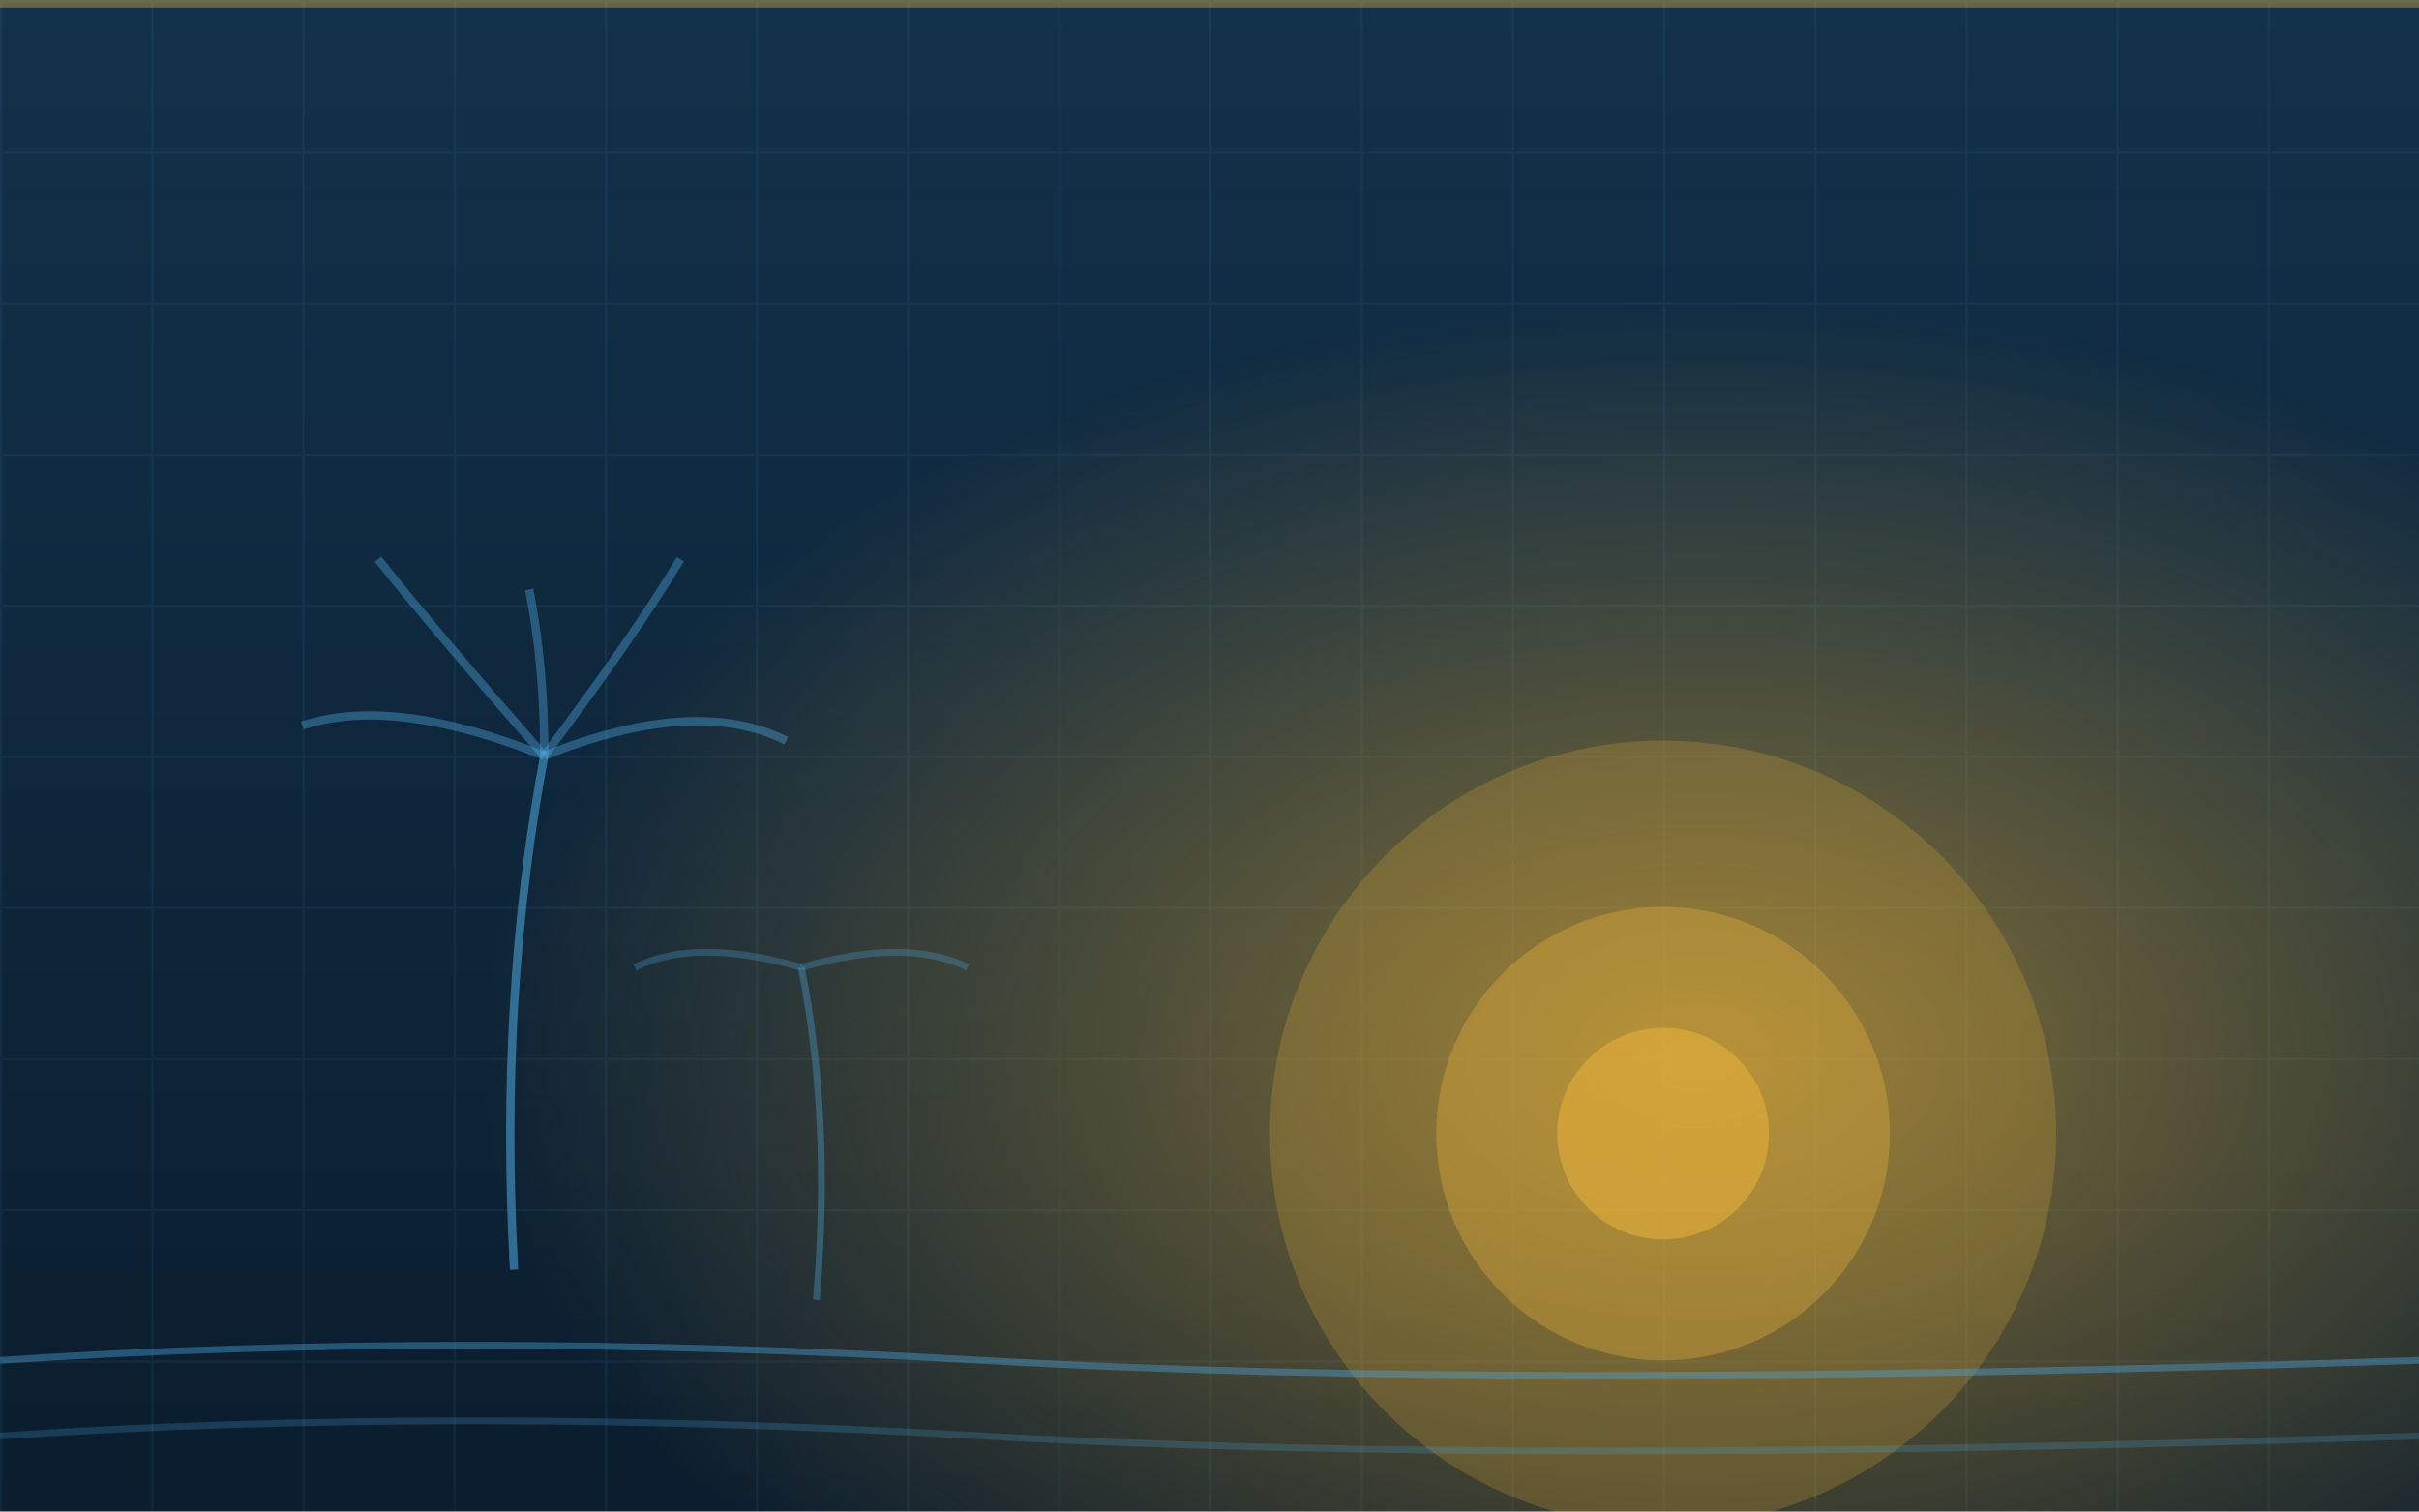
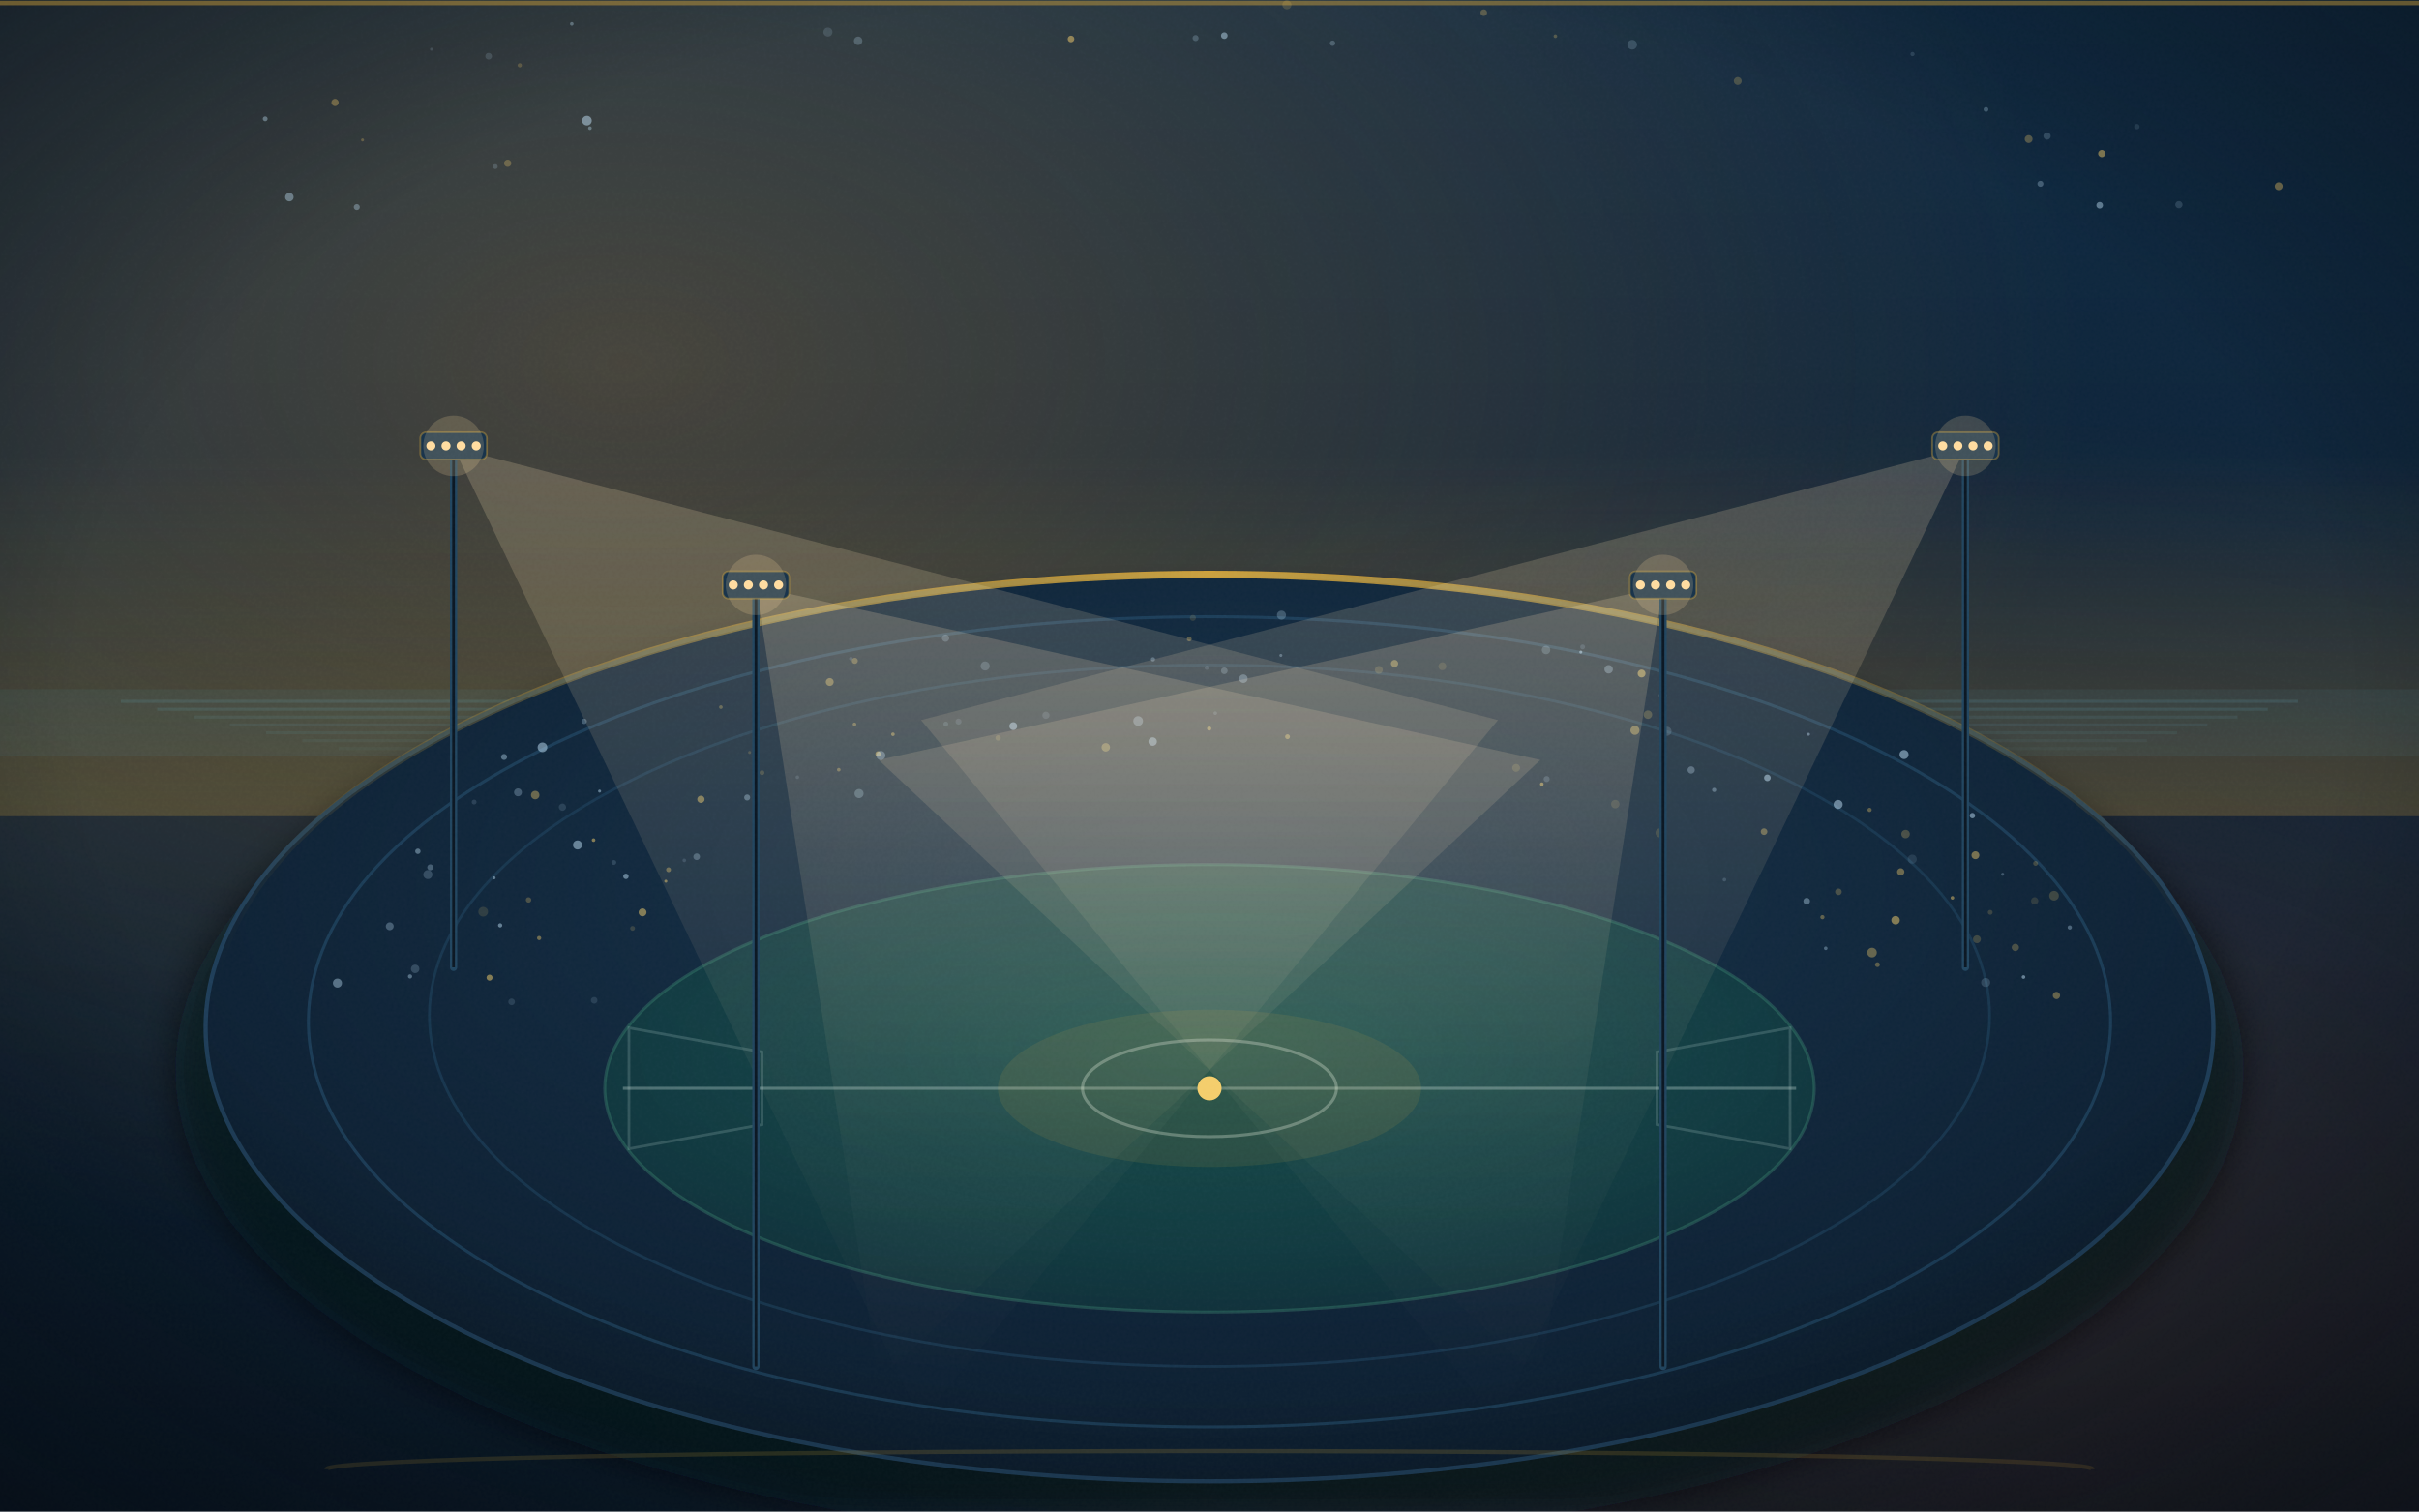
- <svg xmlns="http://www.w3.org/2000/svg" viewBox="0 0 320 200" role="img" aria-label="Visual istituzionale ispirato a Palermo">
+ <svg xmlns="http://www.w3.org/2000/svg" viewBox="0 0 800 500" role="img" aria-label="Visual editoriale originale ispirato all'atmosfera di uno stadio a Palermo" preserveAspectRatio="xMidYMid slice">
  <defs>
    <linearGradient id="sky" x1="0" y1="0" x2="0" y2="1">
-       <stop offset="0" stop-color="#12314a" />
-       <stop offset="1" stop-color="#0b1d2e" />
+       <stop offset="0" stop-color="#0e2942" />
+       <stop offset="0.45" stop-color="#0c2136" />
+       <stop offset="1" stop-color="#081726" />
    </linearGradient>
-     <radialGradient id="sun" cx="0.7" cy="0.7" r="0.5">
-       <stop offset="0" stop-color="#E8B23A" stop-opacity="0.55" />
+     <radialGradient id="glowA" cx="26%" cy="24%" r="60%">
+       <stop offset="0" stop-color="#e69b3a" stop-opacity="0.26" />
+       <stop offset="1" stop-color="#e69b3a" stop-opacity="0" />
+     </radialGradient>
+     <radialGradient id="glowB" cx="80%" cy="82%" r="55%">
+       <stop offset="0" stop-color="#c65a2a" stop-opacity="0.16" />
+       <stop offset="1" stop-color="#c65a2a" stop-opacity="0" />
+     </radialGradient>
+     <linearGradient id="horizonGlow" x1="0" y1="1" x2="0" y2="0">
+       <stop offset="0" stop-color="#E8B23A" stop-opacity="0.22" />
      <stop offset="1" stop-color="#E8B23A" stop-opacity="0" />
-     </radialGradient>
-     <pattern id="grid" width="20" height="20" patternUnits="userSpaceOnUse">
-       <path d="M 20 0 L 0 0 0 20" fill="none" stroke="#4fa9e0" stroke-opacity="0.08" stroke-width="0.6" />
-     </pattern>
+     </linearGradient>
+     <radialGradient id="bowlFill" cx="50%" cy="34%" r="72%">
+       <stop offset="0" stop-color="#16324a" />
+       <stop offset="0.7" stop-color="#0d2135" />
+       <stop offset="1" stop-color="#0a1a2a" />
+     </radialGradient>
+     <radialGradient id="pitch" cx="50%" cy="42%" r="70%">
+       <stop offset="0" stop-color="#1c6b52" stop-opacity="0.55" />
+       <stop offset="0.6" stop-color="#12594a" stop-opacity="0.42" />
+       <stop offset="1" stop-color="#0c2f34" stop-opacity="0.5" />
+     </radialGradient>
+     <linearGradient id="beamgrad" x1="0" y1="0" x2="0" y2="1">
+       <stop offset="0" stop-color="#ffdca0" stop-opacity="0.20" />
+       <stop offset="0.7" stop-color="#ffdca0" stop-opacity="0.03" />
+       <stop offset="1" stop-color="#ffdca0" stop-opacity="0" />
+     </linearGradient>
+     <linearGradient id="rim" x1="0" y1="0" x2="1" y2="0">
+       <stop offset="0" stop-color="#E8B23A" stop-opacity="0" />
+       <stop offset="0.5" stop-color="#E8B23A" stop-opacity="0.85" />
+       <stop offset="1" stop-color="#E8B23A" stop-opacity="0" />
+     </linearGradient>
+     <filter id="grain">
+       <feTurbulence type="fractalNoise" baseFrequency="0.9" numOctaves="2" stitchTiles="stitch" result="n" />
+       <feColorMatrix in="n" type="matrix" values="0 0 0 0 1  0 0 0 0 1  0 0 0 0 1  0 0 0 0.5 0" />
+     </filter>
+     <filter id="soft" x="-40%" y="-40%" width="180%" height="180%">
+       <feGaussianBlur stdDeviation="6" />
+     </filter>
+     <clipPath id="frame">
+       <rect width="800" height="500" rx="0" />
+     </clipPath>
    <style>
-       @keyframes nicPulse { 0%,100% { opacity: 0.55; } 50% { opacity: 1; } }
-       .pulse { animation: nicPulse 3.4s ease-in-out infinite; }
-       @media (prefers-reduced-motion: reduce) { .pulse { animation: none; } }
+       @keyframes ed-pulse { 0%,100% { opacity:.35 } 50% { opacity:.9 } }
+       .ed-pulse { animation: ed-pulse 3.6s ease-in-out infinite; }
+       @keyframes ed-flick { 0%,100% { opacity:.85 } 50% { opacity:1 } }
+       .ed-lamp { animation: ed-flick 4.2s ease-in-out infinite; }
+       @media (prefers-reduced-motion: reduce) { .ed-pulse,.ed-lamp { animation:none } }
    </style>
  </defs>
-   <rect width="320" height="200" fill="url(#sky)" />
-   <rect width="320" height="200" fill="url(#grid)" />
-   <rect width="320" height="200" fill="url(#sun)" />
-   <circle cx="220" cy="150" r="52" fill="#E8B23A" fill-opacity="0.22" />
-   <circle cx="220" cy="150" r="30" fill="#E8B23A" fill-opacity="0.35" />
-   <circle cx="220" cy="150" r="14" fill="#E8B23A" fill-opacity="0.55" class="pulse" />
-   <g stroke="#4fa9e0" stroke-opacity="0.55" stroke-width="1.1" fill="none">
-     <path d="M 68 168 Q 66 132 72 100" />
-     <g stroke-opacity="0.4">
-       <path d="M 72 100 Q 52 92 40 96" />
-       <path d="M 72 100 Q 92 92 104 98" />
-       <path d="M 72 100 Q 58 84 50 74" />
-       <path d="M 72 100 Q 84 84 90 74" />
-       <path d="M 72 100 Q 72 88 70 78" />
-     </g>
+   <g clip-path="url(#frame)">
+     <rect width="800" height="500" fill="url(#sky)" />
+     <rect width="800" height="500" fill="url(#glowA)" />
+     <rect width="800" height="500" fill="url(#glowB)" />
+     <circle cx="390.7" cy="-2.9" r="0.8" fill="#bfe0f5" opacity="0.17" />
+     <circle cx="404.9" cy="11.8" r="1.1" fill="#bfe0f5" opacity="0.47" />
+     <circle cx="189.1" cy="7.9" r="0.6" fill="#bfe0f5" opacity="0.38" />
+     <circle cx="161.6" cy="18.6" r="1.1" fill="#bfe0f5" opacity="0.18" />
+     <circle cx="194.1" cy="39.9" r="1.6" fill="#bfe0f5" opacity="0.50" />
+     <circle cx="337.4" cy="-13.7" r="1.0" fill="#bfe0f5" opacity="0.20" />
+     <circle cx="539.8" cy="14.8" r="1.6" fill="#bfe0f5" opacity="0.19" />
+     <circle cx="171.9" cy="21.6" r="0.7" fill="#F4CD6B" opacity="0.25" />
+     <circle cx="273.8" cy="10.6" r="1.5" fill="#bfe0f5" opacity="0.15" />
+     <circle cx="677.0" cy="45.0" r="1.2" fill="#bfe0f5" opacity="0.21" />
+     <circle cx="632.5" cy="17.9" r="0.7" fill="#bfe0f5" opacity="0.17" />
+     <circle cx="167.9" cy="54.0" r="1.2" fill="#F4CD6B" opacity="0.28" />
+     <circle cx="674.8" cy="60.8" r="1.0" fill="#bfe0f5" opacity="0.30" />
+     <circle cx="656.8" cy="36.2" r="0.8" fill="#bfe0f5" opacity="0.30" />
+     <circle cx="574.7" cy="26.8" r="1.3" fill="#F4CD6B" opacity="0.23" />
+     <circle cx="753.6" cy="61.6" r="1.3" fill="#F4CD6B" opacity="0.46" />
+     <circle cx="440.7" cy="14.3" r="0.9" fill="#bfe0f5" opacity="0.25" />
+     <circle cx="293.6" cy="-2.5" r="0.8" fill="#F4CD6B" opacity="0.41" />
+     <circle cx="118.0" cy="68.5" r="1.0" fill="#bfe0f5" opacity="0.35" />
+     <circle cx="694.4" cy="67.9" r="1.1" fill="#bfe0f5" opacity="0.47" />
+     <circle cx="87.7" cy="39.3" r="0.8" fill="#bfe0f5" opacity="0.48" />
+     <circle cx="110.8" cy="33.9" r="1.2" fill="#F4CD6B" opacity="0.40" />
+     <circle cx="142.7" cy="16.3" r="0.5" fill="#bfe0f5" opacity="0.19" />
+     <circle cx="95.7" cy="65.2" r="1.4" fill="#bfe0f5" opacity="0.45" />
+     <circle cx="395.4" cy="12.6" r="1.0" fill="#bfe0f5" opacity="0.23" />
+     <circle cx="283.8" cy="13.5" r="1.4" fill="#bfe0f5" opacity="0.24" />
+     <circle cx="195.1" cy="42.4" r="0.6" fill="#bfe0f5" opacity="0.37" />
+     <circle cx="119.9" cy="46.3" r="0.5" fill="#F4CD6B" opacity="0.29" />
+     <circle cx="349.7" cy="-7.5" r="1.5" fill="#F4CD6B" opacity="0.26" />
+     <circle cx="514.4" cy="12.0" r="0.6" fill="#F4CD6B" opacity="0.26" />
+     <circle cx="163.8" cy="55.1" r="0.8" fill="#bfe0f5" opacity="0.19" />
+     <circle cx="490.7" cy="4.2" r="1.1" fill="#F4CD6B" opacity="0.27" />
+     <circle cx="425.6" cy="1.6" r="1.5" fill="#F4CD6B" opacity="0.17" />
+     <circle cx="398.7" cy="-13.5" r="1.0" fill="#F4CD6B" opacity="0.39" />
+     <circle cx="670.9" cy="46.0" r="1.3" fill="#F4CD6B" opacity="0.32" />
+     <circle cx="695.1" cy="50.8" r="1.2" fill="#F4CD6B" opacity="0.52" />
+     <circle cx="354.2" cy="12.9" r="1.1" fill="#F4CD6B" opacity="0.51" />
+     <circle cx="288.7" cy="-4.2" r="1.1" fill="#bfe0f5" opacity="0.43" />
+     <circle cx="706.7" cy="41.9" r="0.9" fill="#bfe0f5" opacity="0.14" />
+     <circle cx="720.6" cy="67.7" r="1.2" fill="#bfe0f5" opacity="0.18" />
+     <g opacity="0.55">
+       <rect x="0" y="228" width="800" height="22" fill="#2a6f8f" opacity="0.25" />
+       <line x1="40" y1="232" x2="760" y2="232" stroke="#4FA9E0" stroke-opacity="0.28" stroke-width="1" />
+       <line x1="52" y1="234.6" x2="750" y2="234.6" stroke="#4FA9E0" stroke-opacity="0.25" stroke-width="1" />
+       <line x1="64" y1="237.2" x2="740" y2="237.2" stroke="#4FA9E0" stroke-opacity="0.22" stroke-width="1" />
+       <line x1="76" y1="239.8" x2="730" y2="239.8" stroke="#4FA9E0" stroke-opacity="0.19" stroke-width="1" />
+       <line x1="88" y1="242.4" x2="720" y2="242.4" stroke="#4FA9E0" stroke-opacity="0.16" stroke-width="1" />
+       <line x1="100" y1="245" x2="710" y2="245" stroke="#4FA9E0" stroke-opacity="0.13" stroke-width="1" />
+       <line x1="112" y1="247.6" x2="700" y2="247.6" stroke="#4FA9E0" stroke-opacity="0.1" stroke-width="1" />
+     </g>
+     <rect x="0" y="150" width="800" height="120" fill="url(#horizonGlow)" />
+     <g filter="url(#soft)">
+       <ellipse cx="400" cy="354" rx="342" ry="156" fill="#050e18" opacity="0.6" />
+     </g>
+     <ellipse cx="400" cy="340" rx="332" ry="150" fill="url(#bowlFill)" stroke="#1d3d58" stroke-width="1.4" />
+     <g fill="none" stroke="#25506f" stroke-opacity="0.55">
+       <ellipse cx="400" cy="338" rx="298" ry="134" stroke-width="1" />
+       <ellipse cx="400" cy="336" rx="258" ry="116" stroke-width="0.9" stroke-opacity="0.4" />
+     </g>
+     <circle cx="290.4" cy="249.4" r="0.9" fill="#F4CD6B" opacity="0.49" />
+     <circle cx="193.2" cy="238.6" r="0.9" fill="#bfe0f5" opacity="0.29" />
+     <circle cx="666.5" cy="313.4" r="1.2" fill="#F4CD6B" opacity="0.26" />
+     <circle cx="111.6" cy="325.2" r="1.5" fill="#bfe0f5" opacity="0.41" />
+     <circle cx="231.8" cy="264.4" r="1.2" fill="#F4CD6B" opacity="0.46" />
+     <circle cx="295.3" cy="242.9" r="0.6" fill="#F4CD6B" opacity="0.41" />
+     <circle cx="404.9" cy="221.9" r="1.1" fill="#bfe0f5" opacity="0.23" />
+     <circle cx="317.0" cy="238.7" r="1.0" fill="#bfe0f5" opacity="0.13" />
+     <circle cx="684.5" cy="306.8" r="0.7" fill="#bfe0f5" opacity="0.34" />
+     <circle cx="597.5" cy="298.1" r="1.1" fill="#bfe0f5" opacity="0.38" />
+     <circle cx="549.0" cy="275.5" r="1.5" fill="#F4CD6B" opacity="0.15" />
+     <circle cx="607.9" cy="266.1" r="1.5" fill="#bfe0f5" opacity="0.50" />
+     <circle cx="179.4" cy="247.2" r="1.6" fill="#bfe0f5" opacity="0.50" />
+     <circle cx="399.1" cy="220.9" r="0.7" fill="#bfe0f5" opacity="0.14" />
+     <circle cx="161.9" cy="323.4" r="1.0" fill="#F4CD6B" opacity="0.51" />
+     <circle cx="511.3" cy="215.0" r="1.4" fill="#bfe0f5" opacity="0.21" />
+     <circle cx="523.4" cy="214.0" r="0.8" fill="#bfe0f5" opacity="0.15" />
+     <circle cx="540.7" cy="241.6" r="1.5" fill="#F4CD6B" opacity="0.40" />
+     <circle cx="221.1" cy="287.7" r="0.8" fill="#F4CD6B" opacity="0.36" />
+     <circle cx="252.0" cy="255.6" r="0.8" fill="#F4CD6B" opacity="0.19" />
+     <circle cx="673.2" cy="285.6" r="0.8" fill="#F4CD6B" opacity="0.22" />
+     <circle cx="658.2" cy="301.8" r="0.8" fill="#F4CD6B" opacity="0.18" />
+     <circle cx="393.3" cy="211.4" r="0.8" fill="#F4CD6B" opacity="0.32" />
+     <circle cx="549.9" cy="230.0" r="1.2" fill="#bfe0f5" opacity="0.39" />
+     <circle cx="669.2" cy="323.2" r="0.6" fill="#bfe0f5" opacity="0.49" />
+     <circle cx="312.8" cy="239.5" r="0.8" fill="#bfe0f5" opacity="0.15" />
+     <circle cx="226.3" cy="284.6" r="0.6" fill="#bfe0f5" opacity="0.15" />
+     <circle cx="345.9" cy="236.6" r="1.2" fill="#bfe0f5" opacity="0.14" />
+     <circle cx="196.5" cy="330.9" r="1.1" fill="#bfe0f5" opacity="0.13" />
+     <circle cx="365.7" cy="247.2" r="1.4" fill="#F4CD6B" opacity="0.33" />
+     <circle cx="282.6" cy="239.6" r="0.6" fill="#F4CD6B" opacity="0.35" />
+     <circle cx="376.4" cy="238.5" r="1.6" fill="#bfe0f5" opacity="0.29" />
+     <circle cx="456.0" cy="221.6" r="1.3" fill="#F4CD6B" opacity="0.17" />
+     <circle cx="583.4" cy="275.1" r="1.1" fill="#F4CD6B" opacity="0.36" />
+     <circle cx="630.2" cy="275.9" r="1.4" fill="#F4CD6B" opacity="0.25" />
+     <circle cx="522.8" cy="215.7" r="0.5" fill="#bfe0f5" opacity="0.50" />
+     <circle cx="679.3" cy="296.3" r="1.6" fill="#F4CD6B" opacity="0.20" />
+     <circle cx="198.3" cy="261.7" r="0.5" fill="#bfe0f5" opacity="0.46" />
+     <circle cx="534.2" cy="266.0" r="1.4" fill="#F4CD6B" opacity="0.14" />
+     <circle cx="559.3" cy="254.7" r="1.2" fill="#bfe0f5" opacity="0.31" />
+     <circle cx="501.4" cy="254.0" r="1.3" fill="#F4CD6B" opacity="0.15" />
+     <circle cx="603.8" cy="313.7" r="0.6" fill="#bfe0f5" opacity="0.34" />
+     <circle cx="282.7" cy="218.6" r="1.0" fill="#F4CD6B" opacity="0.32" />
+     <circle cx="263.7" cy="257.1" r="0.6" fill="#bfe0f5" opacity="0.14" />
+     <circle cx="291.3" cy="249.9" r="1.5" fill="#bfe0f5" opacity="0.33" />
+     <circle cx="608.0" cy="295.0" r="1.1" fill="#F4CD6B" opacity="0.25" />
+     <circle cx="220.2" cy="291.5" r="0.5" fill="#F4CD6B" opacity="0.48" />
+     <circle cx="169.2" cy="331.4" r="1.1" fill="#bfe0f5" opacity="0.14" />
+     <circle cx="281.4" cy="217.9" r="0.6" fill="#bfe0f5" opacity="0.16" />
+     <circle cx="274.4" cy="225.6" r="1.3" fill="#F4CD6B" opacity="0.40" />
+     <circle cx="137.3" cy="320.5" r="1.4" fill="#bfe0f5" opacity="0.20" />
+     <circle cx="645.7" cy="297.0" r="0.6" fill="#F4CD6B" opacity="0.47" />
+     <circle cx="620.9" cy="319.1" r="0.8" fill="#F4CD6B" opacity="0.33" />
+     <circle cx="401.9" cy="235.9" r="0.6" fill="#bfe0f5" opacity="0.16" />
+     <circle cx="461.2" cy="219.5" r="1.2" fill="#F4CD6B" opacity="0.40" />
+     <circle cx="128.9" cy="306.4" r="1.3" fill="#bfe0f5" opacity="0.30" />
+     <circle cx="399.9" cy="241.0" r="0.7" fill="#F4CD6B" opacity="0.43" />
+     <circle cx="381.2" cy="245.3" r="1.4" fill="#bfe0f5" opacity="0.40" />
+     <circle cx="566.9" cy="261.3" r="0.7" fill="#bfe0f5" opacity="0.34" />
+     <circle cx="174.8" cy="297.7" r="0.9" fill="#F4CD6B" opacity="0.26" />
+     <circle cx="542.9" cy="222.8" r="1.3" fill="#F4CD6B" opacity="0.51" />
+     <circle cx="212.5" cy="301.8" r="1.3" fill="#F4CD6B" opacity="0.50" />
+     <circle cx="335.1" cy="240.2" r="1.3" fill="#bfe0f5" opacity="0.47" />
+     <circle cx="247.1" cy="263.8" r="1.0" fill="#bfe0f5" opacity="0.34" />
+     <circle cx="166.7" cy="250.4" r="1.0" fill="#bfe0f5" opacity="0.40" />
+     <circle cx="381.3" cy="218.1" r="0.7" fill="#bfe0f5" opacity="0.31" />
+     <circle cx="277.4" cy="254.6" r="0.6" fill="#F4CD6B" opacity="0.34" />
+     <circle cx="207.0" cy="289.9" r="0.9" fill="#bfe0f5" opacity="0.48" />
+     <circle cx="325.8" cy="220.3" r="1.5" fill="#bfe0f5" opacity="0.20" />
+     <circle cx="672.9" cy="298.0" r="1.2" fill="#F4CD6B" opacity="0.14" />
+     <circle cx="680.1" cy="329.3" r="1.2" fill="#F4CD6B" opacity="0.37" />
+     <circle cx="247.9" cy="248.9" r="0.5" fill="#F4CD6B" opacity="0.18" />
+     <circle cx="203.0" cy="285.3" r="0.8" fill="#bfe0f5" opacity="0.17" />
+     <circle cx="652.3" cy="269.8" r="0.9" fill="#bfe0f5" opacity="0.50" />
+     <circle cx="230.4" cy="283.4" r="1.1" fill="#bfe0f5" opacity="0.28" />
+     <circle cx="163.4" cy="290.4" r="0.5" fill="#bfe0f5" opacity="0.47" />
+     <circle cx="584.5" cy="257.3" r="1.1" fill="#bfe0f5" opacity="0.50" />
+     <circle cx="186.0" cy="267.0" r="1.2" fill="#bfe0f5" opacity="0.14" />
+     <circle cx="662.3" cy="289.2" r="0.5" fill="#bfe0f5" opacity="0.27" />
+     <circle cx="650.3" cy="277.5" r="0.8" fill="#F4CD6B" opacity="0.42" />
+     <circle cx="330.1" cy="244.1" r="0.9" fill="#F4CD6B" opacity="0.18" />
+     <circle cx="425.8" cy="243.7" r="0.8" fill="#F4CD6B" opacity="0.39" />
+     <circle cx="171.3" cy="262.1" r="1.3" fill="#bfe0f5" opacity="0.28" />
+     <circle cx="653.3" cy="282.9" r="1.3" fill="#F4CD6B" opacity="0.45" />
+     <circle cx="191.0" cy="279.5" r="1.5" fill="#bfe0f5" opacity="0.49" />
+     <circle cx="632.4" cy="284.2" r="1.5" fill="#bfe0f5" opacity="0.12" />
+     <circle cx="551.3" cy="241.9" r="1.5" fill="#bfe0f5" opacity="0.17" />
+     <circle cx="570.3" cy="291.0" r="0.6" fill="#bfe0f5" opacity="0.18" />
+     <circle cx="619.1" cy="315.1" r="1.6" fill="#F4CD6B" opacity="0.37" />
+     <circle cx="656.7" cy="325.0" r="1.5" fill="#bfe0f5" opacity="0.18" />
+     <circle cx="532.0" cy="221.4" r="1.4" fill="#bfe0f5" opacity="0.31" />
+     <circle cx="423.8" cy="203.5" r="1.5" fill="#bfe0f5" opacity="0.26" />
+     <circle cx="629.7" cy="249.6" r="1.5" fill="#bfe0f5" opacity="0.51" />
+     <circle cx="509.9" cy="259.4" r="0.6" fill="#F4CD6B" opacity="0.50" />
+     <circle cx="545.0" cy="236.4" r="1.4" fill="#F4CD6B" opacity="0.23" />
+     <circle cx="177.0" cy="263.0" r="1.4" fill="#F4CD6B" opacity="0.39" />
+     <circle cx="135.6" cy="323.0" r="0.7" fill="#bfe0f5" opacity="0.39" />
+     <circle cx="411.2" cy="224.5" r="1.4" fill="#bfe0f5" opacity="0.31" />
+     <circle cx="284.1" cy="262.5" r="1.5" fill="#bfe0f5" opacity="0.26" />
+     <circle cx="598.1" cy="242.9" r="0.5" fill="#bfe0f5" opacity="0.41" />
+     <circle cx="159.8" cy="301.6" r="1.6" fill="#F4CD6B" opacity="0.14" />
+     <circle cx="156.8" cy="265.3" r="0.8" fill="#bfe0f5" opacity="0.15" />
+     <circle cx="653.8" cy="310.7" r="1.3" fill="#F4CD6B" opacity="0.20" />
+     <circle cx="394.5" cy="204.4" r="1.0" fill="#F4CD6B" opacity="0.14" />
+     <circle cx="626.9" cy="304.4" r="1.4" fill="#F4CD6B" opacity="0.50" />
+     <circle cx="511.5" cy="257.7" r="1.0" fill="#bfe0f5" opacity="0.19" />
+     <circle cx="618.3" cy="267.9" r="0.7" fill="#F4CD6B" opacity="0.35" />
+     <circle cx="477.0" cy="220.4" r="1.3" fill="#F4CD6B" opacity="0.14" />
+     <circle cx="178.3" cy="310.3" r="0.7" fill="#F4CD6B" opacity="0.41" />
+     <circle cx="138.2" cy="281.6" r="0.9" fill="#bfe0f5" opacity="0.40" />
+     <circle cx="238.4" cy="233.9" r="0.6" fill="#F4CD6B" opacity="0.29" />
+     <circle cx="196.3" cy="277.9" r="0.6" fill="#F4CD6B" opacity="0.50" />
+     <circle cx="423.6" cy="216.8" r="0.5" fill="#bfe0f5" opacity="0.33" />
+     <circle cx="141.5" cy="289.3" r="1.5" fill="#bfe0f5" opacity="0.21" />
+     <circle cx="165.4" cy="306.1" r="0.7" fill="#bfe0f5" opacity="0.48" />
+     <circle cx="209.2" cy="307.1" r="0.8" fill="#F4CD6B" opacity="0.17" />
+     <circle cx="142.3" cy="286.9" r="1.0" fill="#bfe0f5" opacity="0.30" />
+     <circle cx="628.6" cy="288.4" r="1.2" fill="#F4CD6B" opacity="0.40" />
+     <circle cx="602.7" cy="303.4" r="0.7" fill="#F4CD6B" opacity="0.35" />
+     <circle cx="312.7" cy="211.1" r="1.2" fill="#bfe0f5" opacity="0.23" />
+     <path d="M 70 338 A 330 148 0 0 1 730 338" fill="none" stroke="url(#rim)" stroke-width="2.4" />
+     <path d="M 108 486 A 292 6 0 0 1 692 486" fill="none" stroke="#E8B23A" stroke-opacity="0.18" stroke-width="1.4" />
+     <ellipse cx="400" cy="360" rx="200" ry="74" fill="url(#pitch)" stroke="#3f8f76" stroke-opacity="0.35" stroke-width="1" />
+     <line x1="206" y1="360" x2="594" y2="360" stroke="#eafaf3" stroke-opacity="0.28" stroke-width="1" />
+     <ellipse cx="400" cy="360" rx="42" ry="16" fill="none" stroke="#eafaf3" stroke-opacity="0.3" stroke-width="1" />
+     <circle cx="400" cy="360" r="2" fill="#eafaf3" fill-opacity="0.4" />
+     <path d="M 208 340 L 252 348 L 252 372 L 208 380 Z" fill="none" stroke="#eafaf3" stroke-opacity="0.16" stroke-width="0.9" />
+     <path d="M 592 340 L 548 348 L 548 372 L 592 380 Z" fill="none" stroke="#eafaf3" stroke-opacity="0.16" stroke-width="0.9" />
+     <g style="mix-blend-mode:screen">
+       <polygon points="150 148, 304.6 469.8, 495.4 238.2" fill="url(#beamgrad)" />
+       <polygon points="650 148, 304.6 238.2, 495.4 469.8" fill="url(#beamgrad)" />
+       <polygon points="250 194, 290.6 456.6, 509.4 251.4" fill="url(#beamgrad)" />
+       <polygon points="550 194, 290.6 251.4, 509.4 456.6" fill="url(#beamgrad)" />
+     </g>
+     <g class="ed-lamp">
+       <line x1="150" y1="320" x2="150" y2="150" stroke="#20455f" stroke-width="2.4" stroke-linecap="round" />
+       <line x1="150" y1="320" x2="150" y2="150" stroke="#0a1622" stroke-width="0.9" />
+       <rect x="139" y="143" width="22" height="9" rx="2" fill="#16324a" stroke="#E8B23A" stroke-opacity="0.35" stroke-width="0.6" />
+       <circle cx="142.5" cy="147.5" r="1.5" fill="#ffdca0" />
+       <circle cx="147.5" cy="147.5" r="1.5" fill="#ffdca0" />
+       <circle cx="152.5" cy="147.5" r="1.5" fill="#ffdca0" />
+       <circle cx="157.5" cy="147.5" r="1.5" fill="#ffdca0" />
+       <circle cx="150" cy="147.5" r="10" fill="#ffdca0" opacity="0.18" />
+       <line x1="650" y1="320" x2="650" y2="150" stroke="#20455f" stroke-width="2.4" stroke-linecap="round" />
+       <line x1="650" y1="320" x2="650" y2="150" stroke="#0a1622" stroke-width="0.9" />
+       <rect x="639" y="143" width="22" height="9" rx="2" fill="#16324a" stroke="#E8B23A" stroke-opacity="0.35" stroke-width="0.6" />
+       <circle cx="642.5" cy="147.5" r="1.5" fill="#ffdca0" />
+       <circle cx="647.5" cy="147.5" r="1.5" fill="#ffdca0" />
+       <circle cx="652.5" cy="147.5" r="1.5" fill="#ffdca0" />
+       <circle cx="657.5" cy="147.5" r="1.5" fill="#ffdca0" />
+       <circle cx="650" cy="147.5" r="10" fill="#ffdca0" opacity="0.18" />
+       <line x1="250" y1="452" x2="250" y2="196" stroke="#20455f" stroke-width="2.4" stroke-linecap="round" />
+       <line x1="250" y1="452" x2="250" y2="196" stroke="#0a1622" stroke-width="0.9" />
+       <rect x="239" y="189" width="22" height="9" rx="2" fill="#16324a" stroke="#E8B23A" stroke-opacity="0.35" stroke-width="0.6" />
+       <circle cx="242.5" cy="193.5" r="1.5" fill="#ffdca0" />
+       <circle cx="247.5" cy="193.5" r="1.5" fill="#ffdca0" />
+       <circle cx="252.5" cy="193.5" r="1.5" fill="#ffdca0" />
+       <circle cx="257.5" cy="193.5" r="1.5" fill="#ffdca0" />
+       <circle cx="250" cy="193.5" r="10" fill="#ffdca0" opacity="0.18" />
+       <line x1="550" y1="452" x2="550" y2="196" stroke="#20455f" stroke-width="2.4" stroke-linecap="round" />
+       <line x1="550" y1="452" x2="550" y2="196" stroke="#0a1622" stroke-width="0.9" />
+       <rect x="539" y="189" width="22" height="9" rx="2" fill="#16324a" stroke="#E8B23A" stroke-opacity="0.35" stroke-width="0.6" />
+       <circle cx="542.5" cy="193.5" r="1.5" fill="#ffdca0" />
+       <circle cx="547.5" cy="193.5" r="1.5" fill="#ffdca0" />
+       <circle cx="552.5" cy="193.5" r="1.5" fill="#ffdca0" />
+       <circle cx="557.5" cy="193.5" r="1.5" fill="#ffdca0" />
+       <circle cx="550" cy="193.5" r="10" fill="#ffdca0" opacity="0.18" />
+     </g>
+     <ellipse cx="400" cy="360" rx="70" ry="26" fill="#E8B23A" opacity="0.10" />
+     <circle cx="400" cy="360" r="4" fill="#F4CD6B" class="ed-pulse" />
+     <rect width="800" height="500" filter="url(#grain)" opacity="0.05" />
+     <rect x="0" y="0" width="800" height="500" fill="url(#vig)" />
  </g>
-   <g stroke="#4fa9e0" stroke-opacity="0.35" stroke-width="0.9" fill="none">
-     <path d="M 108 172 Q 110 148 106 128" />
-     <path d="M 106 128 Q 92 124 84 128" stroke-opacity="0.28" />
-     <path d="M 106 128 Q 120 124 128 128" stroke-opacity="0.28" />
-   </g>
-   <g stroke="#4fa9e0" stroke-opacity="0.4" stroke-width="0.9" fill="none">
-     <path d="M 0 180 Q 60 176 130 180 T 320 180" />
-     <path d="M 0 190 Q 60 186 130 190 T 320 190" stroke-opacity="0.22" />
-   </g>
-   <line x1="0" y1="0.5" x2="320" y2="0.5" stroke="#E8B23A" stroke-opacity="0.4" stroke-width="1" />
+   <defs>
+     <radialGradient id="vig" cx="50%" cy="46%" r="75%">
+       <stop offset="0.62" stop-color="#000" stop-opacity="0" />
+       <stop offset="1" stop-color="#04070c" stop-opacity="0.55" />
+     </radialGradient>
+   </defs>
+   <line x1="0" y1="1" x2="800" y2="1" stroke="#E8B23A" stroke-opacity="0.4" stroke-width="1.5" />
</svg>
